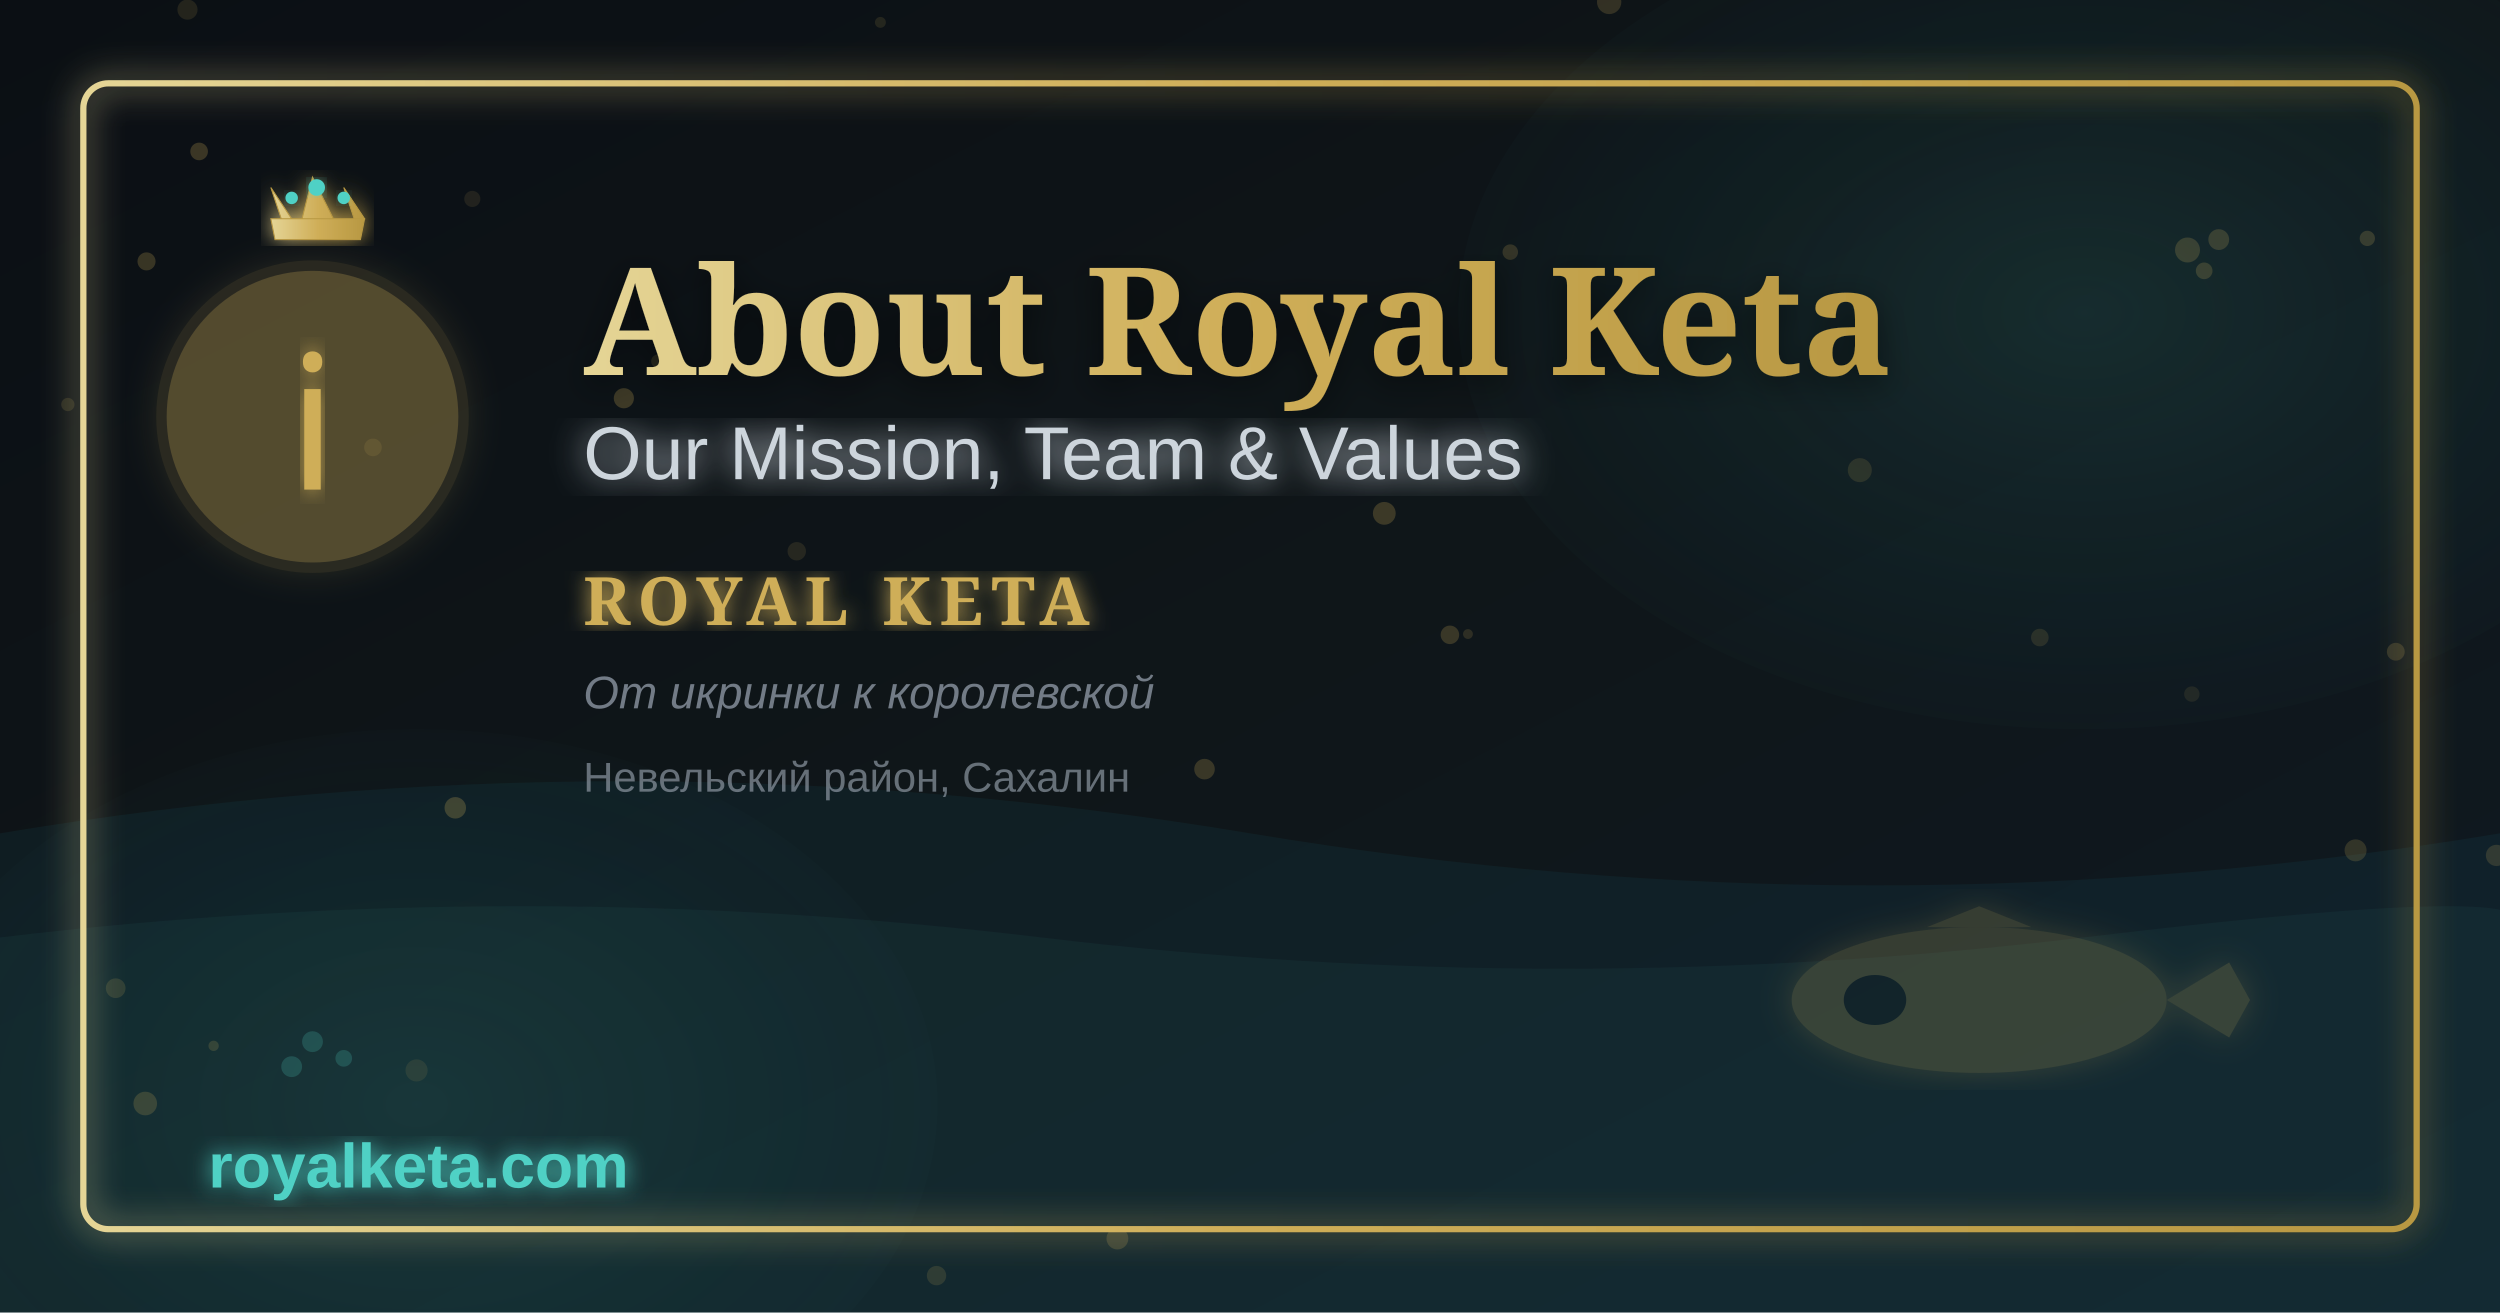
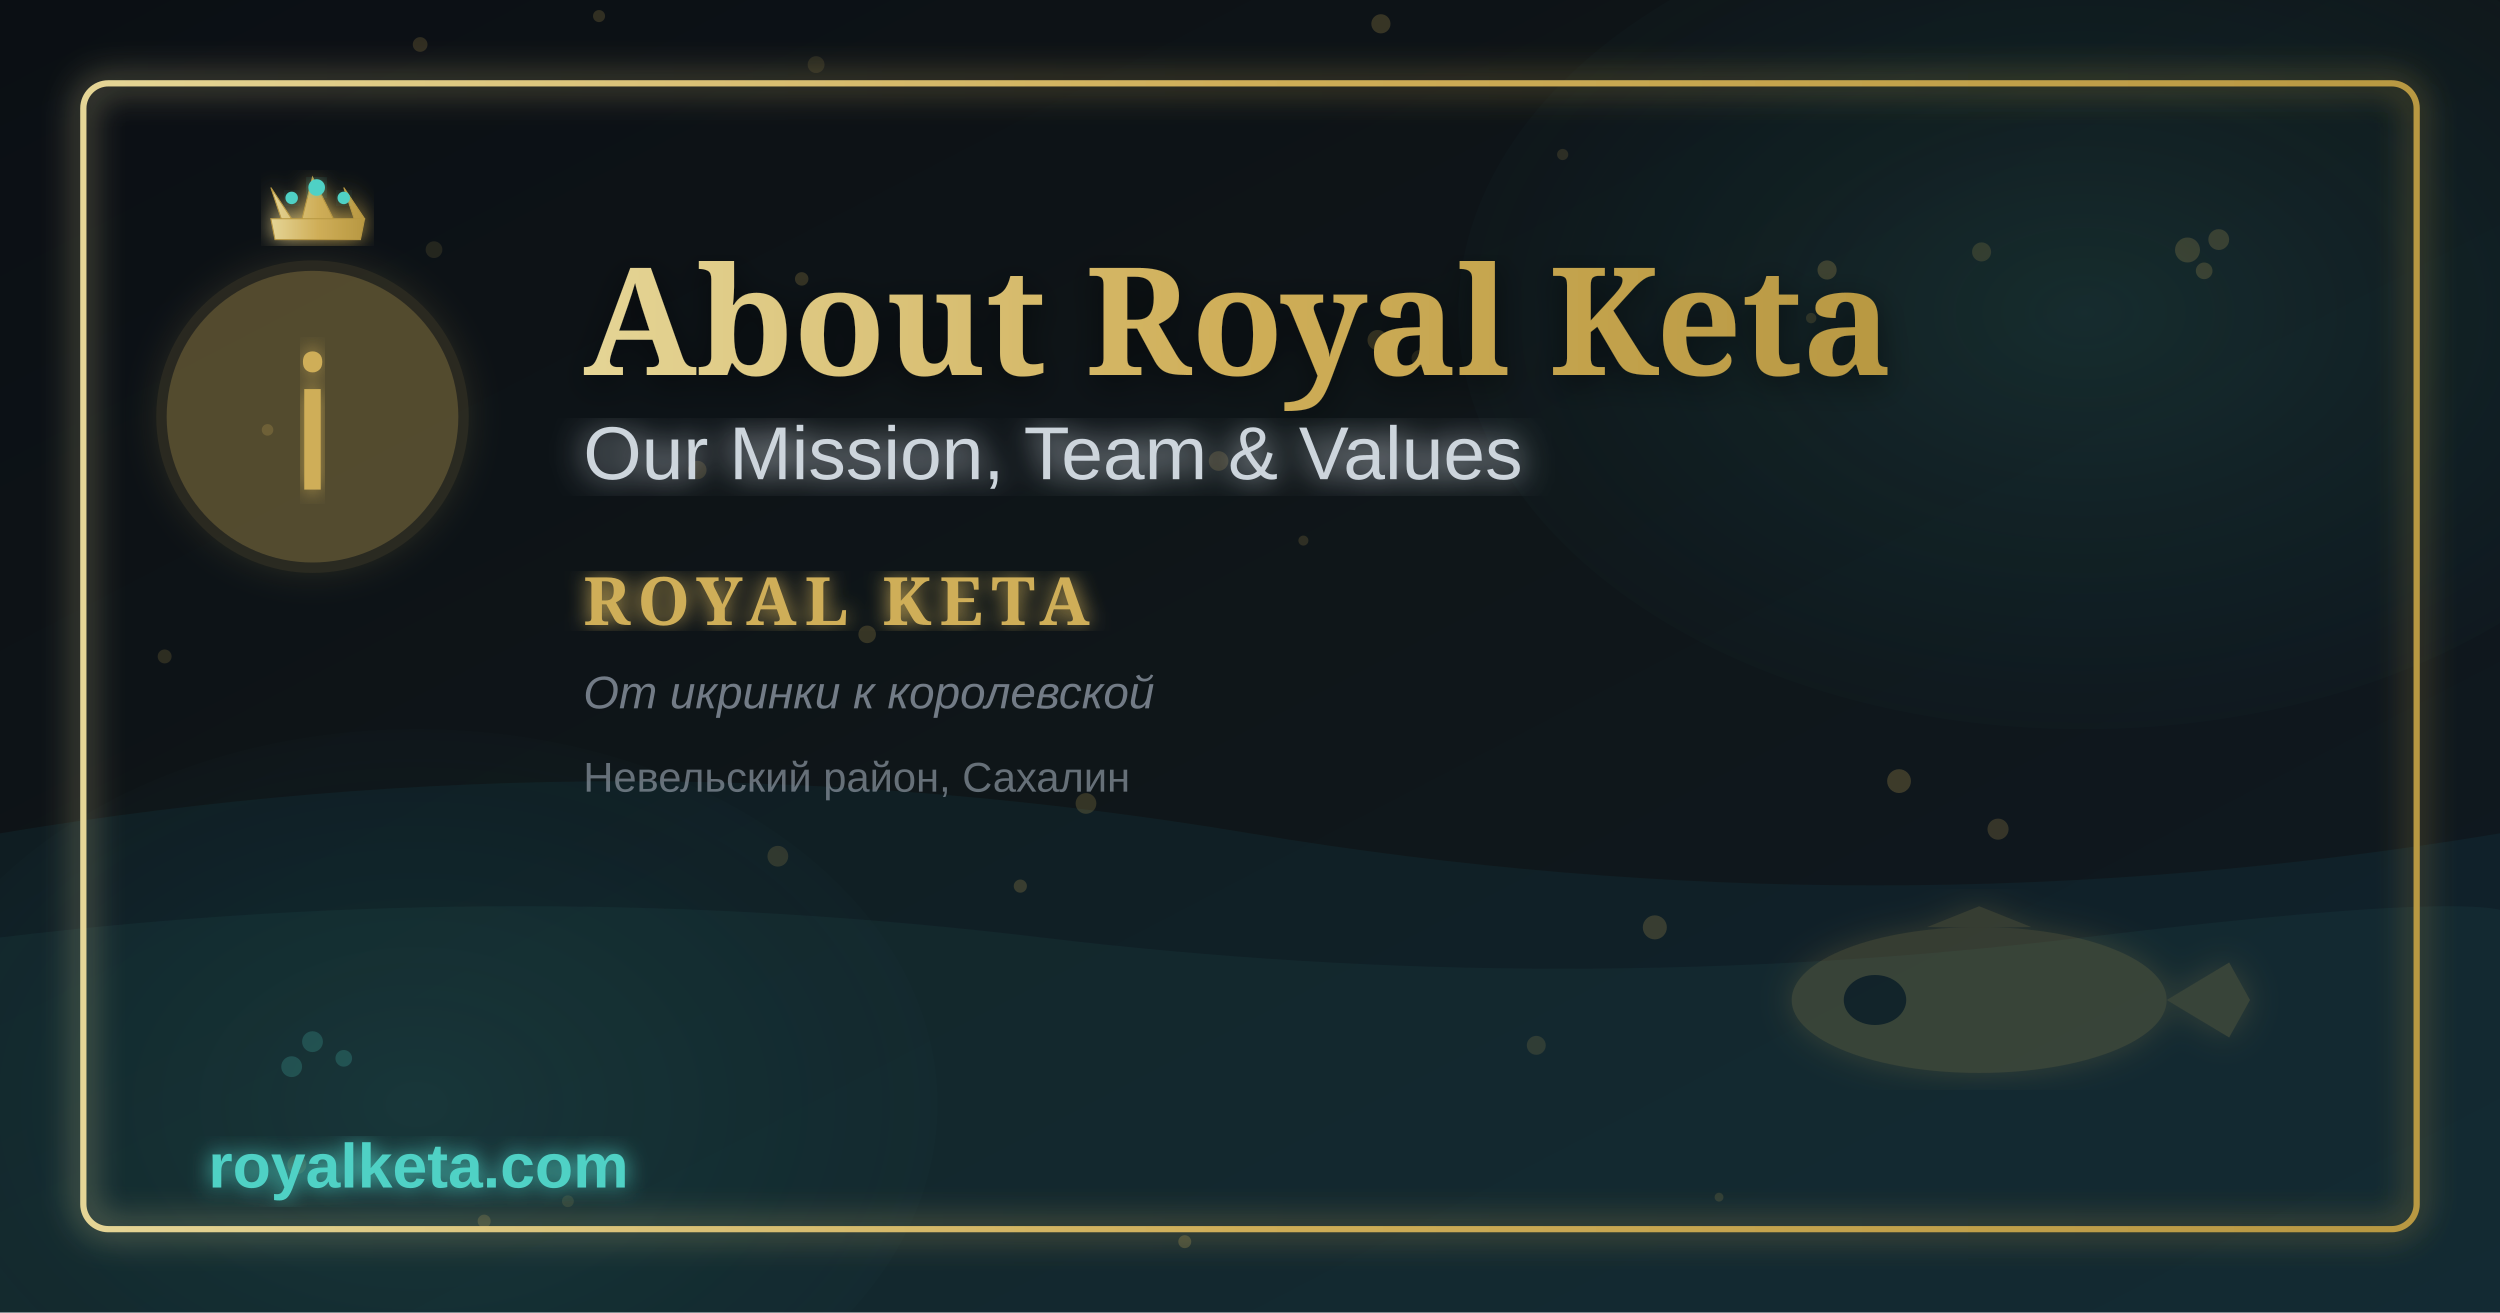
<svg xmlns="http://www.w3.org/2000/svg" width="1200" height="630">
  <defs>
    <linearGradient id="bgGradient" x1="0%" y1="0%" x2="100%" y2="100%">
      <stop offset="0%" style="stop-color:#0B0F14;stop-opacity:1" />
      <stop offset="50%" style="stop-color:#0F1619;stop-opacity:1" />
      <stop offset="100%" style="stop-color:#0F1922;stop-opacity:1" />
    </linearGradient>
    <linearGradient id="goldGradient" x1="0%" y1="0%" x2="100%" y2="0%">
      <stop offset="0%" style="stop-color:#E5D596;stop-opacity:1" />
      <stop offset="50%" style="stop-color:#CFAE58;stop-opacity:1" />
      <stop offset="100%" style="stop-color:#B89842;stop-opacity:1" />
    </linearGradient>
    <radialGradient id="oceanGradient" cx="50%" cy="50%" r="50%">
      <stop offset="0%" style="stop-color:#4FD1C5;stop-opacity:0.3" />
      <stop offset="100%" style="stop-color:#1E90A0;stop-opacity:0.05" />
    </radialGradient>
    <filter id="glow">
      <feGaussianBlur stdDeviation="5" result="coloredBlur" />
      <feMerge>
        <feMergeNode in="coloredBlur" />
        <feMergeNode in="SourceGraphic" />
      </feMerge>
    </filter>
    <filter id="softGlow">
      <feGaussianBlur stdDeviation="8" result="coloredBlur" />
      <feMerge>
        <feMergeNode in="coloredBlur" />
        <feMergeNode in="SourceGraphic" />
      </feMerge>
    </filter>
    <filter id="shadow">
      <feDropShadow dx="0" dy="4" stdDeviation="8" flood-color="#000000" flood-opacity="0.5" />
    </filter>
  </defs>
  <rect width="1200" height="630" fill="url(#bgGradient)" />
  <ellipse cx="1000" cy="150" rx="300" ry="200" fill="url(#oceanGradient)" opacity="0.4" />
  <ellipse cx="200" cy="530" rx="250" ry="180" fill="url(#oceanGradient)" opacity="0.3" />
  <path d="M 0 400 Q 300 350 600 400 T 1200 400 L 1200 630 L 0 630 Z" fill="#1E90A0" opacity="0.08" />
  <path d="M 0 450 Q 250 420 500 450 T 1000 450 T 1200 450 L 1200 630 L 0 630 Z" fill="#4FD1C5" opacity="0.05" />
-   <circle cx="89.991" cy="4.611" r="4.836" fill="#CFAE58" opacity="0.126" />
-   <circle cx="772.396" cy="0.919" r="5.849" fill="#CFAE58" opacity="0.192" />
-   <circle cx="102.539" cy="502.006" r="2.477" fill="#CFAE58" opacity="0.172" />
-   <circle cx="1130.672" cy="408.17" r="5.281" fill="#CFAE58" opacity="0.185" />
-   <circle cx="892.708" cy="225.666" r="5.764" fill="#CFAE58" opacity="0.144" />
-   <circle cx="69.721" cy="529.692" r="5.678" fill="#CFAE58" opacity="0.198" />
-   <circle cx="70.331" cy="125.469" r="4.335" fill="#CFAE58" opacity="0.228" />
-   <circle cx="1198.315" cy="410.599" r="5.104" fill="#CFAE58" opacity="0.176" />
-   <circle cx="536.357" cy="594.498" r="5.237" fill="#CFAE58" opacity="0.194" />
-   <circle cx="95.578" cy="72.695" r="4.231" fill="#CFAE58" opacity="0.246" />
-   <circle cx="1149.983" cy="312.83" r="4.281" fill="#CFAE58" opacity="0.189" />
-   <circle cx="695.958" cy="304.72" r="4.444" fill="#CFAE58" opacity="0.221" />
-   <circle cx="724.94" cy="121.013" r="3.717" fill="#CFAE58" opacity="0.192" />
-   <circle cx="449.539" cy="612.298" r="4.65" fill="#CFAE58" opacity="0.15" />
-   <circle cx="422.593" cy="10.749" r="2.617" fill="#CFAE58" opacity="0.128" />
-   <circle cx="55.532" cy="474.337" r="4.722" fill="#CFAE58" opacity="0.158" />
-   <circle cx="32.565" cy="194.164" r="3.183" fill="#CFAE58" opacity="0.142" />
-   <circle cx="578.171" cy="369.184" r="4.936" fill="#CFAE58" opacity="0.219" />
-   <circle cx="226.704" cy="95.487" r="3.875" fill="#CFAE58" opacity="0.113" />
-   <circle cx="315.798" cy="173.413" r="3.25" fill="#CFAE58" opacity="0.155" />
-   <circle cx="382.442" cy="264.605" r="4.416" fill="#CFAE58" opacity="0.126" />
-   <circle cx="664.462" cy="246.41" r="5.475" fill="#CFAE58" opacity="0.232" />
-   <circle cx="218.537" cy="387.755" r="5.161" fill="#CFAE58" opacity="0.247" />
-   <circle cx="1136.32" cy="114.431" r="3.67" fill="#CFAE58" opacity="0.202" />
-   <circle cx="179.019" cy="214.754" r="4.213" fill="#CFAE58" opacity="0.125" />
-   <circle cx="199.95" cy="513.802" r="5.307" fill="#CFAE58" opacity="0.107" />
-   <circle cx="704.617" cy="304.343" r="2.359" fill="#CFAE58" opacity="0.162" />
-   <circle cx="1052.085" cy="333.156" r="3.693" fill="#CFAE58" opacity="0.102" />
-   <circle cx="979.116" cy="306.018" r="4.218" fill="#CFAE58" opacity="0.137" />
-   <circle cx="299.453" cy="191.15" r="4.841" fill="#CFAE58" opacity="0.25" />
+   <circle cx="911.542" cy="374.932" r="5.716" fill="#CFAE58" opacity="0.239" />
+   <circle cx="662.832" cy="11.422" r="4.601" fill="#CFAE58" opacity="0.221" />
+   <circle cx="959.059" cy="397.996" r="5.063" fill="#CFAE58" opacity="0.206" />
+   <circle cx="661.263" cy="163.252" r="4.867" fill="#CFAE58" opacity="0.231" />
+   <circle cx="951.157" cy="120.92" r="4.576" fill="#CFAE58" opacity="0.165" />
+   <circle cx="287.537" cy="7.712" r="2.9" fill="#CFAE58" opacity="0.19" />
+   <circle cx="681.591" cy="172.011" r="4.052" fill="#CFAE58" opacity="0.185" />
+   <circle cx="568.687" cy="596.005" r="3.106" fill="#CFAE58" opacity="0.241" />
+   <circle cx="373.369" cy="410.987" r="4.982" fill="#CFAE58" opacity="0.171" />
+   <circle cx="869.358" cy="152.682" r="2.499" fill="#CFAE58" opacity="0.176" />
+   <circle cx="625.631" cy="259.478" r="2.395" fill="#CFAE58" opacity="0.169" />
+   <circle cx="737.417" cy="501.764" r="4.549" fill="#CFAE58" opacity="0.155" />
+   <circle cx="128.425" cy="206.343" r="2.764" fill="#CFAE58" opacity="0.22" />
+   <circle cx="584.92" cy="221.289" r="4.728" fill="#CFAE58" opacity="0.179" />
+   <circle cx="272.582" cy="576.591" r="2.841" fill="#CFAE58" opacity="0.125" />
+   <circle cx="521.272" cy="385.654" r="4.978" fill="#CFAE58" opacity="0.202" />
+   <circle cx="825.137" cy="574.633" r="2.121" fill="#CFAE58" opacity="0.153" />
+   <circle cx="79.03" cy="315.089" r="3.347" fill="#CFAE58" opacity="0.167" />
+   <circle cx="489.761" cy="425.331" r="3.162" fill="#CFAE58" opacity="0.213" />
+   <circle cx="201.667" cy="21.352" r="3.534" fill="#CFAE58" opacity="0.187" />
+   <circle cx="750.082" cy="74.159" r="2.687" fill="#CFAE58" opacity="0.154" />
+   <circle cx="208.323" cy="119.838" r="4.014" fill="#CFAE58" opacity="0.128" />
+   <circle cx="142.499" cy="559.026" r="4.599" fill="#CFAE58" opacity="0.152" />
+   <circle cx="334.693" cy="225.611" r="4.457" fill="#CFAE58" opacity="0.171" />
+   <circle cx="232.402" cy="586.159" r="3.142" fill="#CFAE58" opacity="0.191" />
+   <circle cx="416.246" cy="304.488" r="4.216" fill="#CFAE58" opacity="0.208" />
+   <circle cx="794.317" cy="445.139" r="5.771" fill="#CFAE58" opacity="0.21" />
+   <circle cx="391.725" cy="31.008" r="4.051" fill="#CFAE58" opacity="0.126" />
+   <circle cx="384.809" cy="133.872" r="3.231" fill="#CFAE58" opacity="0.21" />
+   <circle cx="877" cy="129.595" r="4.603" fill="#CFAE58" opacity="0.23" />
  <rect x="40" y="40" width="1120" height="550" fill="none" stroke="url(#goldGradient)" stroke-width="3" rx="12" filter="url(#softGlow)" />
  <circle cx="150" cy="200" r="75" fill="#CFAE58" opacity="0.15" filter="url(#softGlow)" />
  <circle cx="150" cy="200" r="70" fill="#CFAE58" opacity="0.25" />
  <text x="150" y="235" font-size="90" text-anchor="middle" fill="#CFAE58" filter="url(#glow)">ℹ️</text>
  <g transform="translate(100, 70)">
    <path d="M 30 20 L 40 35 L 35 35 Z M 50 15 L 60 35 L 45 35 Z M 65 20 L 75 35 L 70 35 Z M 30 35 L 75 35 L 73 45 L 32 45 Z" fill="url(#goldGradient)" filter="url(#glow)" stroke="#B89842" stroke-width="0.5" />
    <circle cx="40" cy="25" r="3" fill="#4FD1C5" filter="url(#glow)" />
    <circle cx="52" cy="20" r="4" fill="#4FD1C5" filter="url(#glow)" />
    <circle cx="65" cy="25" r="3" fill="#4FD1C5" filter="url(#glow)" />
  </g>
  <text x="280" y="180" font-family="Georgia, serif" font-size="72" font-weight="bold" fill="url(#goldGradient)" filter="url(#shadow)">About Royal Keta</text>
  <text x="280" y="230" font-family="Arial, sans-serif" font-size="36" fill="#D6DEE6" opacity="0.95" filter="url(#softGlow)">Our Mission, Team &amp; Values</text>
  <text x="280" y="300" font-family="Georgia, serif" font-size="32" font-weight="bold" fill="#CFAE58" letter-spacing="4" filter="url(#glow)">ROYAL KETA</text>
  <text x="280" y="340" font-family="Arial, sans-serif" font-size="22" font-style="italic" fill="#8B95A1" opacity="0.8">От икринки к королевской</text>
  <text x="280" y="380" font-family="Arial, sans-serif" font-size="20" fill="#8B95A1" opacity="0.7">Невельский район, Сахалин</text>
  <text x="100" y="570" font-family="Arial, sans-serif" font-size="30" font-weight="bold" fill="#4FD1C5" filter="url(#glow)">royalketa.com</text>
  <g transform="translate(950, 480)" opacity="0.2" filter="url(#softGlow)">
    <ellipse cx="0" cy="0" rx="90" ry="35" fill="#CFAE58" />
    <path d="M 90 0 L 120 -18 L 130 0 L 120 18 Z" fill="#CFAE58" />
    <path d="M -25 -35 L 0 -45 L 25 -35 Z" fill="#CFAE58" />
    <ellipse cx="-50" cy="0" rx="15" ry="12" fill="#0B0F14" />
  </g>
  <g opacity="0.2">
    <circle cx="1050" cy="120" r="6" fill="#CFAE58" />
    <circle cx="1065" cy="115" r="5" fill="#CFAE58" />
    <circle cx="1058" cy="130" r="4" fill="#CFAE58" />
    <circle cx="150" cy="500" r="5" fill="#4FD1C5" />
    <circle cx="165" cy="508" r="4" fill="#4FD1C5" />
    <circle cx="140" cy="512" r="5" fill="#4FD1C5" />
  </g>
</svg>
